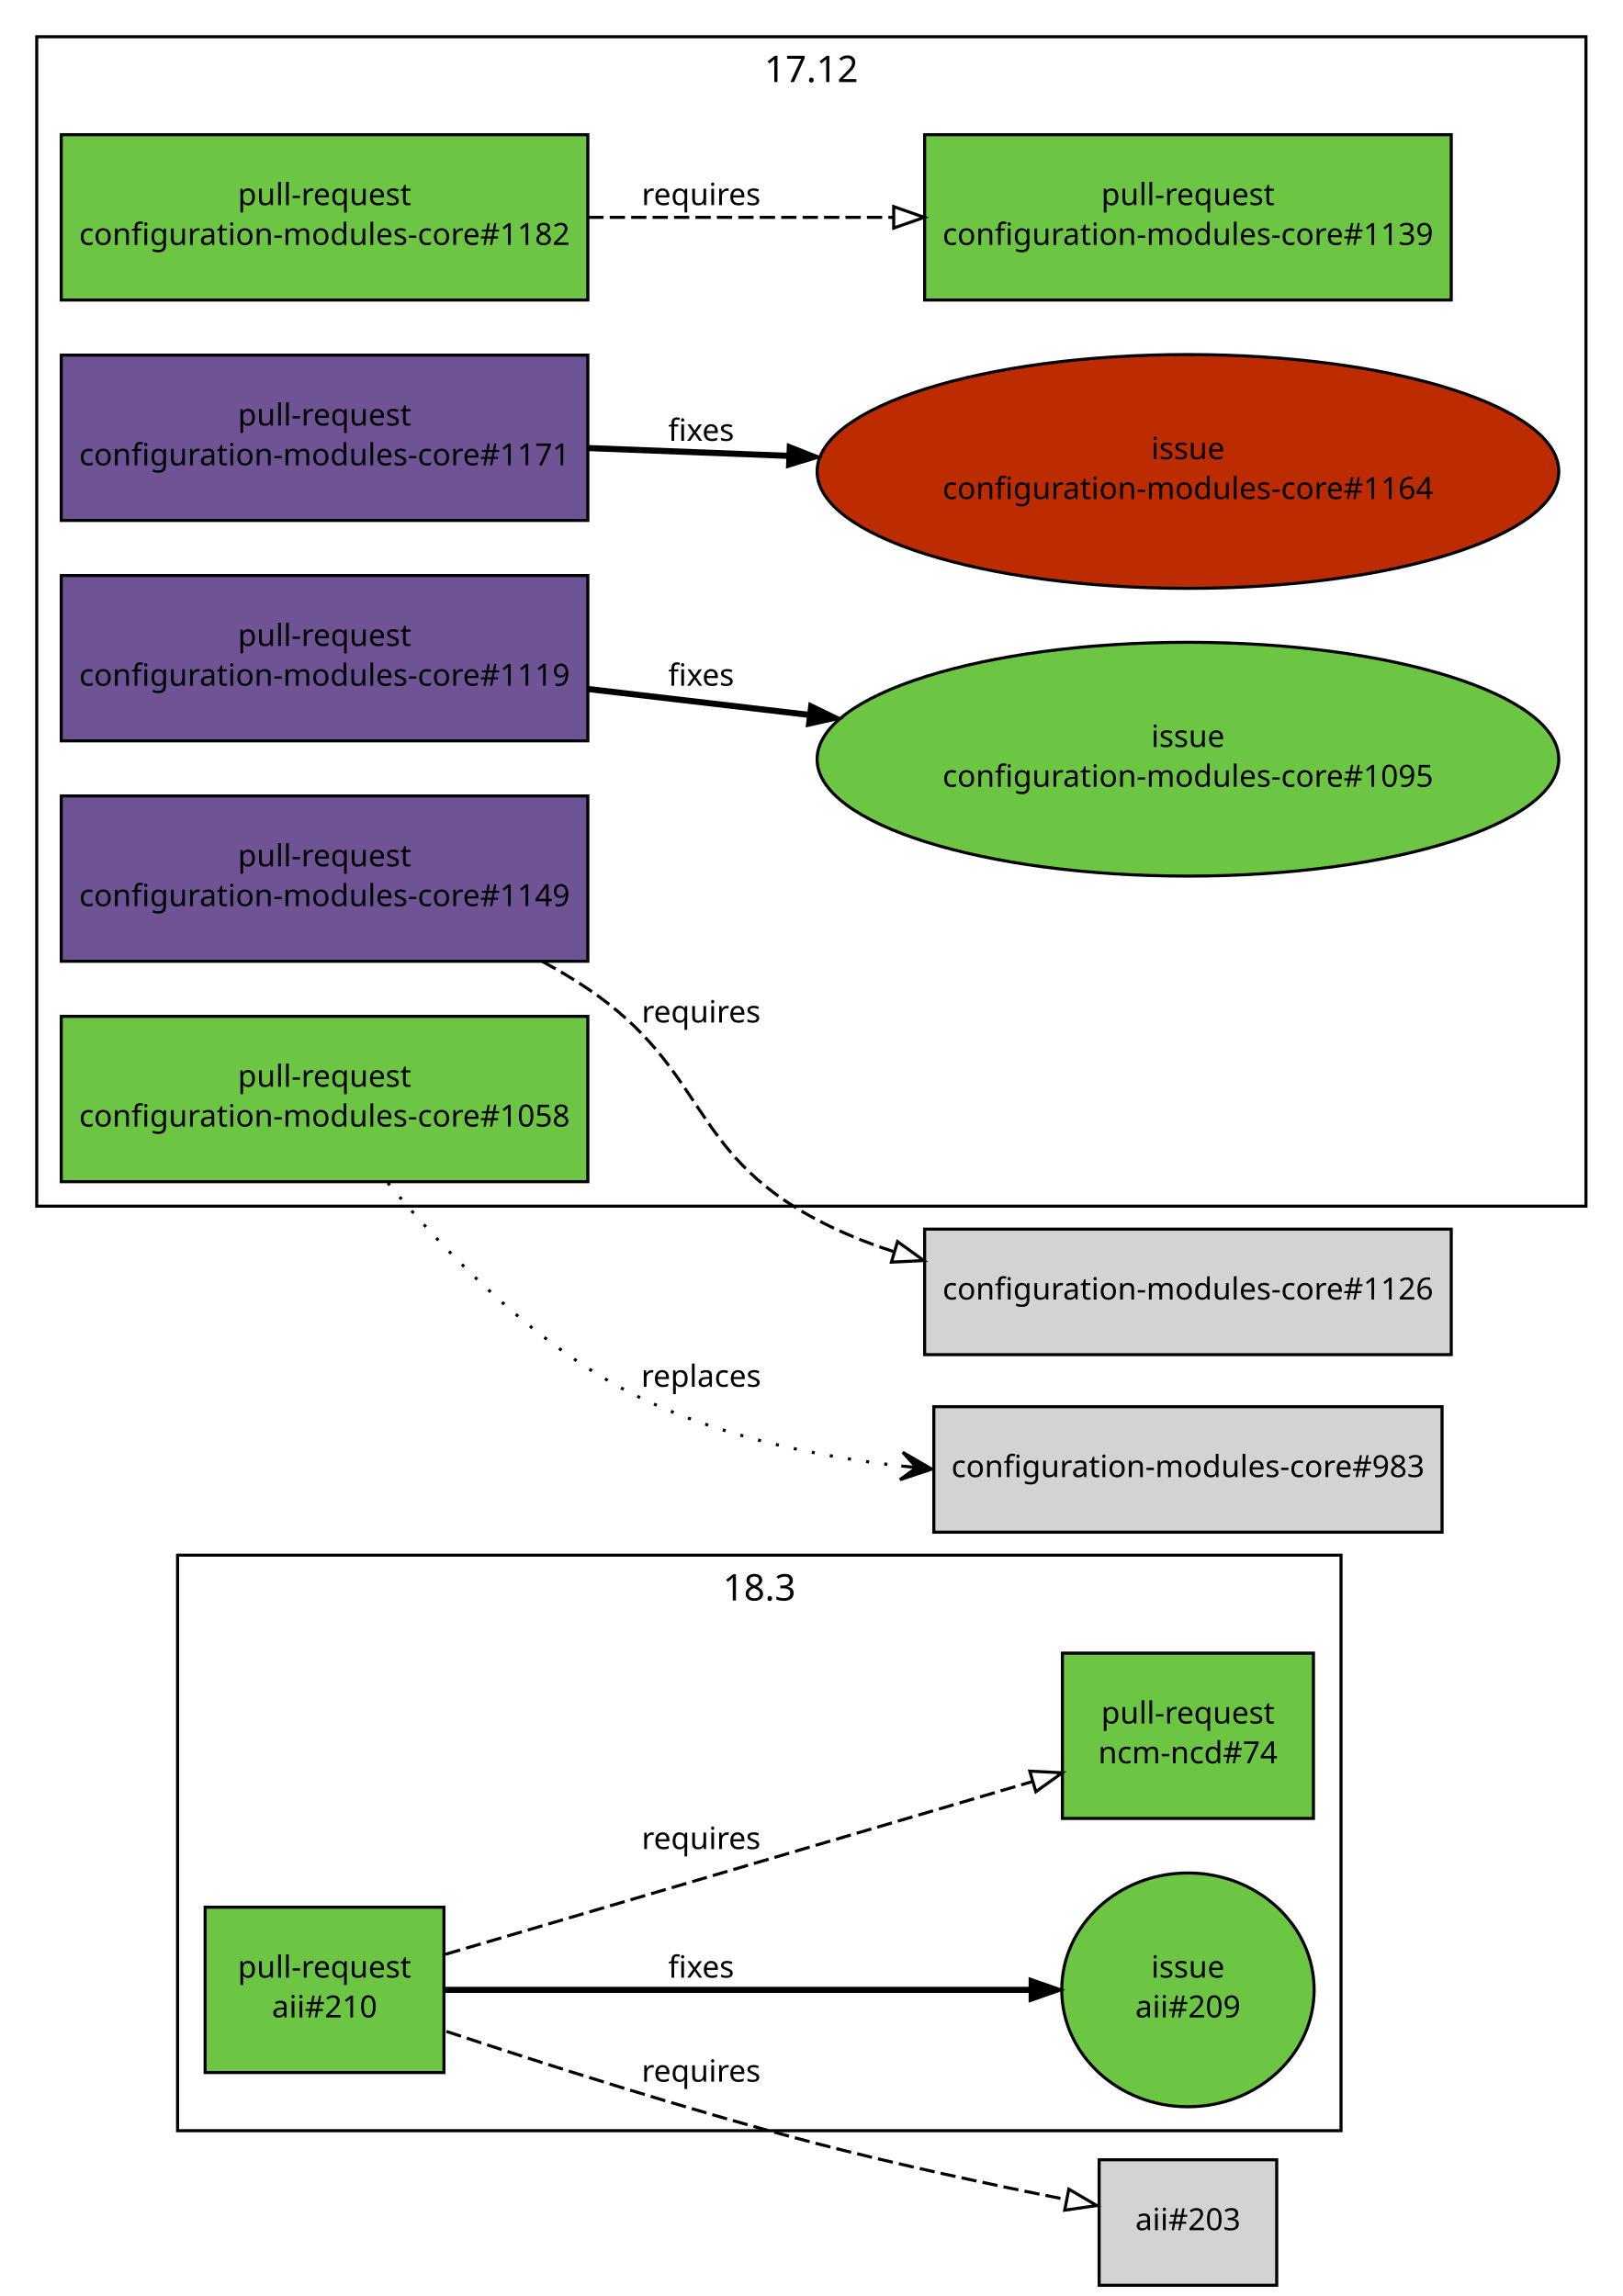
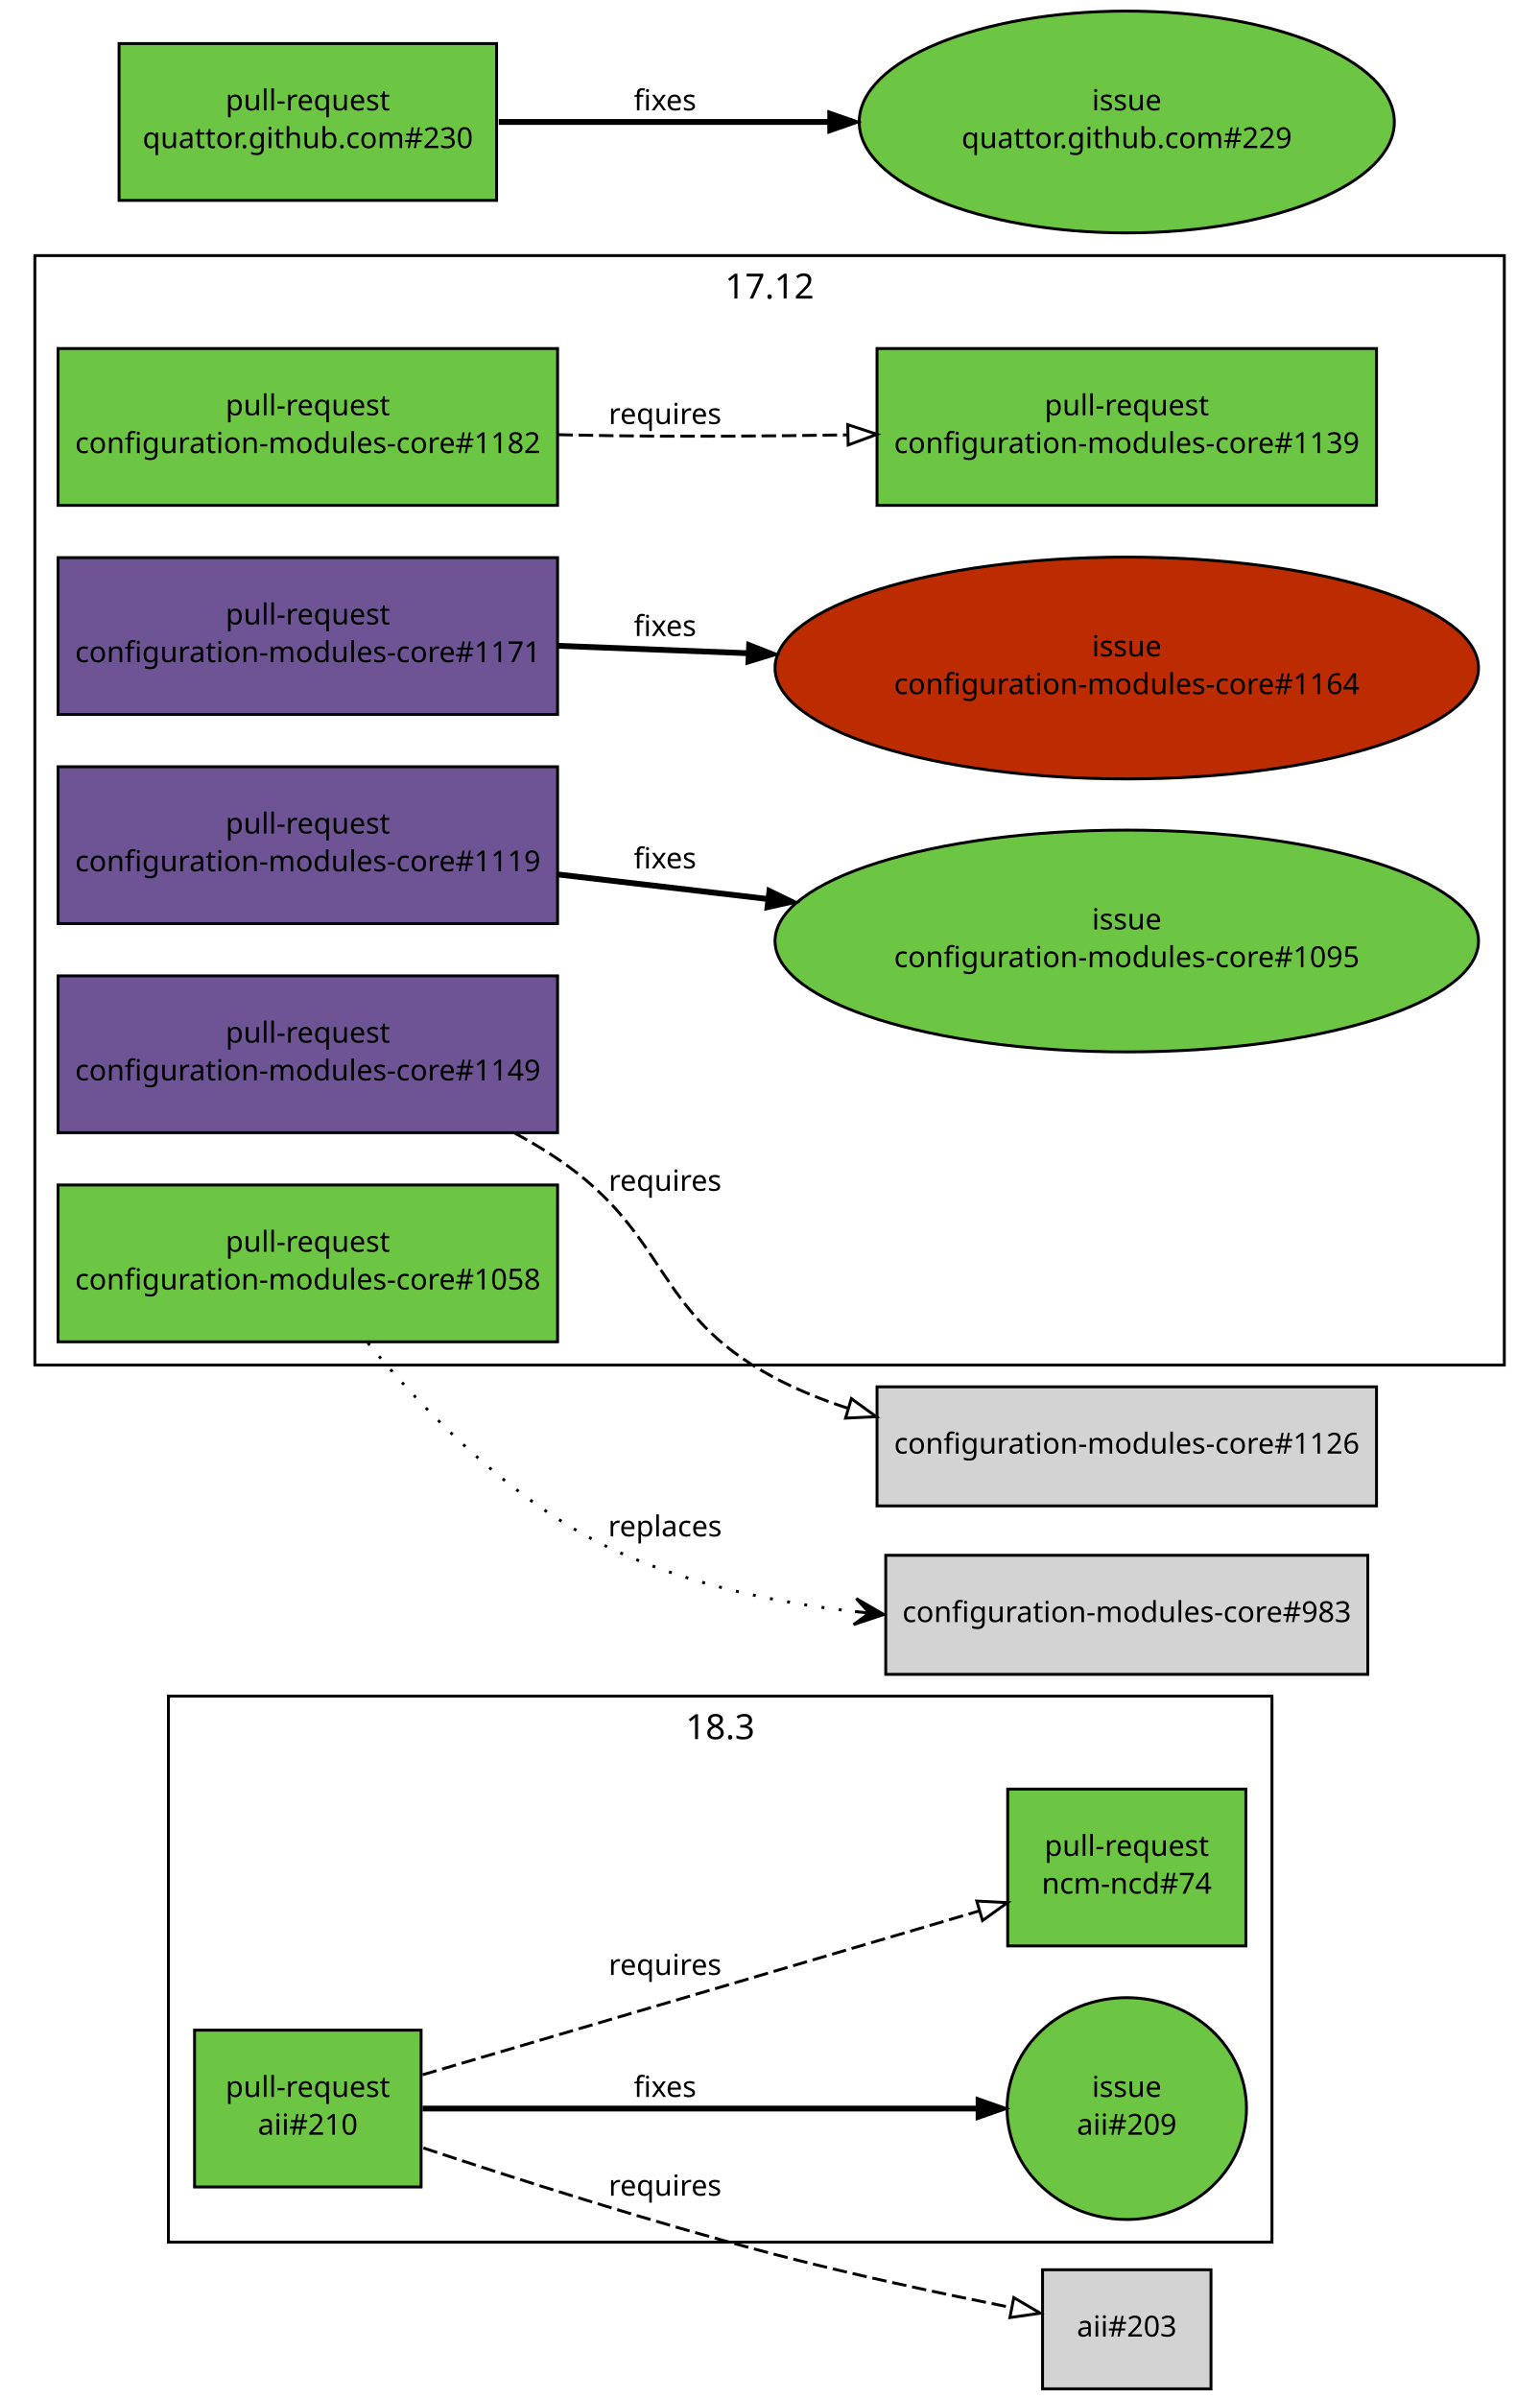
- <svg xmlns="http://www.w3.org/2000/svg" xmlns:xlink="http://www.w3.org/1999/xlink" width="530pt" height="750pt" viewBox="0.00 0.00 530.00 750.00">
-   <g id="graph1" class="graph" transform="scale(1 1) rotate(0) translate(4 746)">
-     <polygon fill="white" stroke="white" points="-4,5 -4,-746 527,-746 527,5 -4,5" />
+ <svg xmlns="http://www.w3.org/2000/svg" xmlns:xlink="http://www.w3.org/1999/xlink" width="530pt" height="826pt" viewBox="0.00 0.00 530.00 826.00">
+   <g id="graph1" class="graph" transform="scale(1 1) rotate(0) translate(4 822)">
+     <polygon fill="white" stroke="white" points="-4,5 -4,-822 527,-822 527,5 -4,5" />
    <g id="graph3" class="cluster">
      <polygon fill="none" stroke="black" points="54,-50 54,-238 434,-238 434,-50 54,-50" />
      <text text-anchor="middle" x="244" y="-223.2" font-family="Sans" font-size="12.00">18.3</text>
    </g>
    <g id="graph4" class="cluster">
      <polygon fill="none" stroke="black" points="8,-352 8,-734 514,-734 514,-352 8,-352" />
      <text text-anchor="middle" x="261" y="-719.2" font-family="Sans" font-size="12.00">17.12</text>
    </g>
    <g id="node1" class="node">
      <a xlink:href="https://github.com/quattor/aii/pull/210" xlink:title="Shellfe: support active config for plugins" target="_parent">
        <polygon fill="#6cc644" stroke="black" points="141,-123 63,-123 63,-69 141,-69 141,-123" />
        <text text-anchor="middle" x="102" y="-100" font-family="Sans" font-size="10.00">pull-request</text>
        <text text-anchor="middle" x="102" y="-87" font-family="Sans" font-size="10.00">aii#210</text>
      </a>
    </g>
    <g id="node3" class="node">
      <a xlink:href="https://github.com/quattor/aii/issues/209" xlink:title="support ACTIVE_CONFIG" target="_parent">
        <ellipse fill="#6cc644" stroke="black" cx="384" cy="-96" rx="41.217" ry="38.184" />
        <text text-anchor="middle" x="384" y="-100" font-family="Sans" font-size="10.00">issue</text>
        <text text-anchor="middle" x="384" y="-87" font-family="Sans" font-size="10.00">aii#209</text>
      </a>
    </g>
    <g id="edge2" class="edge">
      <path fill="none" stroke="black" stroke-width="2" d="M141.508,-96C191.35,-96 277.184,-96 332.226,-96" />
      <polygon fill="black" stroke="black" points="332.467,-99.5 342.467,-96 332.467,-92.5 332.467,-99.5" />
      <text text-anchor="middle" x="225" y="-100" font-family="Sans" font-size="10.00">fixes</text>
    </g>
    <g id="node5" class="node">
      <a xlink:href="https://github.com/quattor/ncm-ncd/pull/74" xlink:title="Set the current active config as an attribute to the component" target="_parent">
        <polygon fill="#6cc644" stroke="black" points="425,-206 343,-206 343,-152 425,-152 425,-206" />
        <text text-anchor="middle" x="384" y="-183" font-family="Sans" font-size="10.00">pull-request</text>
        <text text-anchor="middle" x="384" y="-170" font-family="Sans" font-size="10.00">ncm-ncd#74</text>
      </a>
    </g>
    <g id="edge4" class="edge">
      <path fill="none" stroke="black" stroke-dasharray="5,2" d="M141.508,-107.628C191.596,-122.37 278.034,-147.811 333.04,-164.001" />
      <polygon fill="none" stroke="black" points="332.348,-167.446 342.929,-166.912 334.325,-160.731 332.348,-167.446" />
      <text text-anchor="middle" x="225" y="-142" font-family="Sans" font-size="10.00">requires</text>
    </g>
    <g id="node7" class="node">
      <polygon fill="lightgrey" stroke="black" points="413,-40.5 355,-40.5 355,0.5 413,0.5 413,-40.5" />
      <text text-anchor="middle" x="384" y="-17.5" font-family="Sans" font-size="10.00">aii#203</text>
    </g>
    <g id="edge6" class="edge">
      <path fill="none" stroke="black" stroke-dasharray="5,2" d="M141.812,-82.427C174.004,-71.726 220.618,-56.85 262,-46 289.189,-38.871 320.169,-32.287 344.106,-27.529" />
      <polygon fill="none" stroke="black" points="345.097,-30.901 354.235,-25.54 343.748,-24.032 345.097,-30.901" />
      <text text-anchor="middle" x="225" y="-66" font-family="Sans" font-size="10.00">requires</text>
    </g>
    <g id="node8" class="node">
      <a xlink:href="https://github.com/quattor/configuration-modules-core/pull/1182" xlink:title="ncm-opennebula: Include 5.4.x configuration" target="_parent">
        <polygon fill="#6cc644" stroke="black" points="188,-702 16,-702 16,-648 188,-648 188,-702" />
        <text text-anchor="middle" x="102" y="-679" font-family="Sans" font-size="10.00">pull-request</text>
        <text text-anchor="middle" x="102" y="-666" font-family="Sans" font-size="10.00">configuration-modules-core#1182</text>
      </a>
    </g>
    <g id="node10" class="node">
      <a xlink:href="https://github.com/quattor/configuration-modules-core/pull/1139" xlink:title="ncm-opennebula: include hugepages options" target="_parent">
        <polygon fill="#6cc644" stroke="black" points="470,-702 298,-702 298,-648 470,-648 470,-702" />
        <text text-anchor="middle" x="384" y="-679" font-family="Sans" font-size="10.00">pull-request</text>
        <text text-anchor="middle" x="384" y="-666" font-family="Sans" font-size="10.00">configuration-modules-core#1139</text>
      </a>
    </g>
    <g id="edge8" class="edge">
-       <path fill="none" stroke="black" stroke-dasharray="5,2" d="M188.142,-675C219.565,-675 255.296,-675 287.558,-675" />
-       <polygon fill="none" stroke="black" points="287.9,-678.5 297.9,-675 287.9,-671.5 287.9,-678.5" />
-       <text text-anchor="middle" x="225" y="-679" font-family="Sans" font-size="10.00">requires</text>
+       <path fill="none" stroke="black" stroke-dasharray="5,2" d="M188.256,-672.32C194.261,-672.193 200.22,-672.083 206,-672 232.581,-671.617 261.394,-671.83 287.938,-672.281" />
+       <polygon fill="none" stroke="black" points="287.929,-675.782 297.991,-672.465 288.057,-668.783 287.929,-675.782" />
+       <text text-anchor="middle" x="225" y="-676" font-family="Sans" font-size="10.00">requires</text>
    </g>
    <g id="node11" class="node">
      <a xlink:href="https://github.com/quattor/configuration-modules-core/pull/1171" xlink:title="ncm-cups enhancements and cleanups" target="_parent">
        <polygon fill="#6e5494" stroke="black" points="188,-630 16,-630 16,-576 188,-576 188,-630" />
        <text text-anchor="middle" x="102" y="-607" font-family="Sans" font-size="10.00">pull-request</text>
        <text text-anchor="middle" x="102" y="-594" font-family="Sans" font-size="10.00">configuration-modules-core#1171</text>
      </a>
    </g>
    <g id="node13" class="node">
      <a xlink:href="https://github.com/quattor/configuration-modules-core/issues/1164" xlink:title="ncm-cups 17.7.0: configuration of ServerAlias + miscellanous enhancements" target="_parent">
        <ellipse fill="#bd2c00" stroke="black" cx="384" cy="-592" rx="121.122" ry="38.184" />
        <text text-anchor="middle" x="384" y="-596" font-family="Sans" font-size="10.00">issue</text>
        <text text-anchor="middle" x="384" y="-583" font-family="Sans" font-size="10.00">configuration-modules-core#1164</text>
      </a>
    </g>
    <g id="edge10" class="edge">
      <path fill="none" stroke="black" stroke-width="2" d="M188.142,-599.64C208.719,-598.837 231.144,-597.962 253.232,-597.101" />
      <polygon fill="black" stroke="black" points="253.493,-600.593 263.349,-596.706 253.22,-593.599 253.493,-600.593" />
-       <text text-anchor="middle" x="225" y="-602" font-family="Sans" font-size="10.00">fixes</text>
+       <text text-anchor="middle" x="225" y="-603" font-family="Sans" font-size="10.00">fixes</text>
    </g>
    <g id="node14" class="node">
      <a xlink:href="https://github.com/quattor/configuration-modules-core/pull/1149" xlink:title="ncm-metaconfig: rsyslog: rainer script configuration" target="_parent">
        <polygon fill="#6e5494" stroke="black" points="188,-486 16,-486 16,-432 188,-432 188,-486" />
        <text text-anchor="middle" x="102" y="-463" font-family="Sans" font-size="10.00">pull-request</text>
        <text text-anchor="middle" x="102" y="-450" font-family="Sans" font-size="10.00">configuration-modules-core#1149</text>
      </a>
    </g>
    <g id="node16" class="node">
      <polygon fill="lightgrey" stroke="black" points="470,-344.5 298,-344.5 298,-303.5 470,-303.5 470,-344.5" />
      <text text-anchor="middle" x="384" y="-321.5" font-family="Sans" font-size="10.00">configuration-modules-core#1126</text>
    </g>
    <g id="edge12" class="edge">
      <path fill="none" stroke="black" stroke-dasharray="5,2" d="M173.123,-431.926C178.288,-429.149 183.306,-426.172 188,-423 226.799,-396.781 220.753,-370.169 262,-348 270.099,-343.647 278.88,-340.078 287.892,-337.153" />
      <polygon fill="none" stroke="black" points="289.153,-340.43 297.741,-334.225 287.158,-333.72 289.153,-340.43" />
      <text text-anchor="middle" x="225" y="-412" font-family="Sans" font-size="10.00">requires</text>
    </g>
    <g id="node17" class="node">
      <a xlink:href="https://github.com/quattor/configuration-modules-core/pull/1119" xlink:title="ncm-systemd: cleanup, restarting modified unitfiles and initial handling of unconfigured units" target="_parent">
        <polygon fill="#6e5494" stroke="black" points="188,-558 16,-558 16,-504 188,-504 188,-558" />
        <text text-anchor="middle" x="102" y="-535" font-family="Sans" font-size="10.00">pull-request</text>
        <text text-anchor="middle" x="102" y="-522" font-family="Sans" font-size="10.00">configuration-modules-core#1119</text>
      </a>
    </g>
    <g id="node19" class="node">
      <a xlink:href="https://github.com/quattor/configuration-modules-core/issues/1095" xlink:title="ncm-systemd: Manual intervention required in order for drop-in unit files to have any affect" target="_parent">
        <ellipse fill="#6cc644" stroke="black" cx="384" cy="-498" rx="121.122" ry="38.184" />
        <text text-anchor="middle" x="384" y="-502" font-family="Sans" font-size="10.00">issue</text>
        <text text-anchor="middle" x="384" y="-489" font-family="Sans" font-size="10.00">configuration-modules-core#1095</text>
      </a>
    </g>
    <g id="edge14" class="edge">
      <path fill="none" stroke="black" stroke-width="2" d="M188.142,-520.92C210.848,-518.262 235.803,-515.342 260.074,-512.502" />
      <polygon fill="black" stroke="black" points="260.533,-515.972 270.059,-511.334 259.72,-509.02 260.533,-515.972" />
-       <text text-anchor="middle" x="225" y="-522" font-family="Sans" font-size="10.00">fixes</text>
+       <text text-anchor="middle" x="225" y="-523" font-family="Sans" font-size="10.00">fixes</text>
    </g>
    <g id="node20" class="node">
      <a xlink:href="https://github.com/quattor/configuration-modules-core/pull/1058" xlink:title="ncm-ssh: disable insecure ssh ciphersuites and macs" target="_parent">
        <polygon fill="#6cc644" stroke="black" points="188,-414 16,-414 16,-360 188,-360 188,-414" />
        <text text-anchor="middle" x="102" y="-391" font-family="Sans" font-size="10.00">pull-request</text>
        <text text-anchor="middle" x="102" y="-378" font-family="Sans" font-size="10.00">configuration-modules-core#1058</text>
      </a>
    </g>
    <g id="node22" class="node">
      <polygon fill="lightgrey" stroke="black" points="467,-286.5 301,-286.5 301,-245.5 467,-245.5 467,-286.5" />
      <text text-anchor="middle" x="384" y="-263.5" font-family="Sans" font-size="10.00">configuration-modules-core#983</text>
    </g>
    <g id="edge16" class="edge">
      <path fill="none" stroke="black" stroke-dasharray="1,5" d="M122.671,-359.608C141.643,-336.657 171.916,-305.134 206,-289 231.836,-276.771 262.012,-270.352 290.1,-267.151" />
      <polygon fill="black" stroke="black" points="300.342,-266.112 290.848,-271.598 295.368,-266.617 290.394,-267.121 290.394,-267.121 290.394,-267.121 295.368,-266.617 289.939,-262.644 300.342,-266.112 300.342,-266.112" />
      <text text-anchor="middle" x="225" y="-293" font-family="Sans" font-size="10.00">replaces</text>
    </g>
+     <g id="node23" class="node">
+       <a xlink:href="https://github.com/quattor/quattor.github.com/pull/230" xlink:title="travis: Update environment to allow spellchecker to run" target="_parent">
+         <polygon fill="#6cc644" stroke="black" points="167,-807 37,-807 37,-753 167,-753 167,-807" />
+         <text text-anchor="middle" x="102" y="-784" font-family="Sans" font-size="10.00">pull-request</text>
+         <text text-anchor="middle" x="102" y="-771" font-family="Sans" font-size="10.00">quattor.github.com#230</text>
+       </a>
+     </g>
+     <g id="node25" class="node">
+       <a xlink:href="https://github.com/quattor/quattor.github.com/issues/229" xlink:title="reenable travis spellchecker" target="_parent">
+         <ellipse fill="#6cc644" stroke="black" cx="384" cy="-780" rx="92.13" ry="38.184" />
+         <text text-anchor="middle" x="384" y="-784" font-family="Sans" font-size="10.00">issue</text>
+         <text text-anchor="middle" x="384" y="-771" font-family="Sans" font-size="10.00">quattor.github.com#229</text>
+       </a>
+     </g>
+     <g id="edge18" class="edge">
+       <path fill="none" stroke="black" stroke-width="2" d="M167.761,-780C201.525,-780 243.43,-780 281.335,-780" />
+       <polygon fill="black" stroke="black" points="281.393,-783.5 291.393,-780 281.393,-776.5 281.393,-783.5" />
+       <text text-anchor="middle" x="225" y="-784" font-family="Sans" font-size="10.00">fixes</text>
+     </g>
  </g>
</svg>
